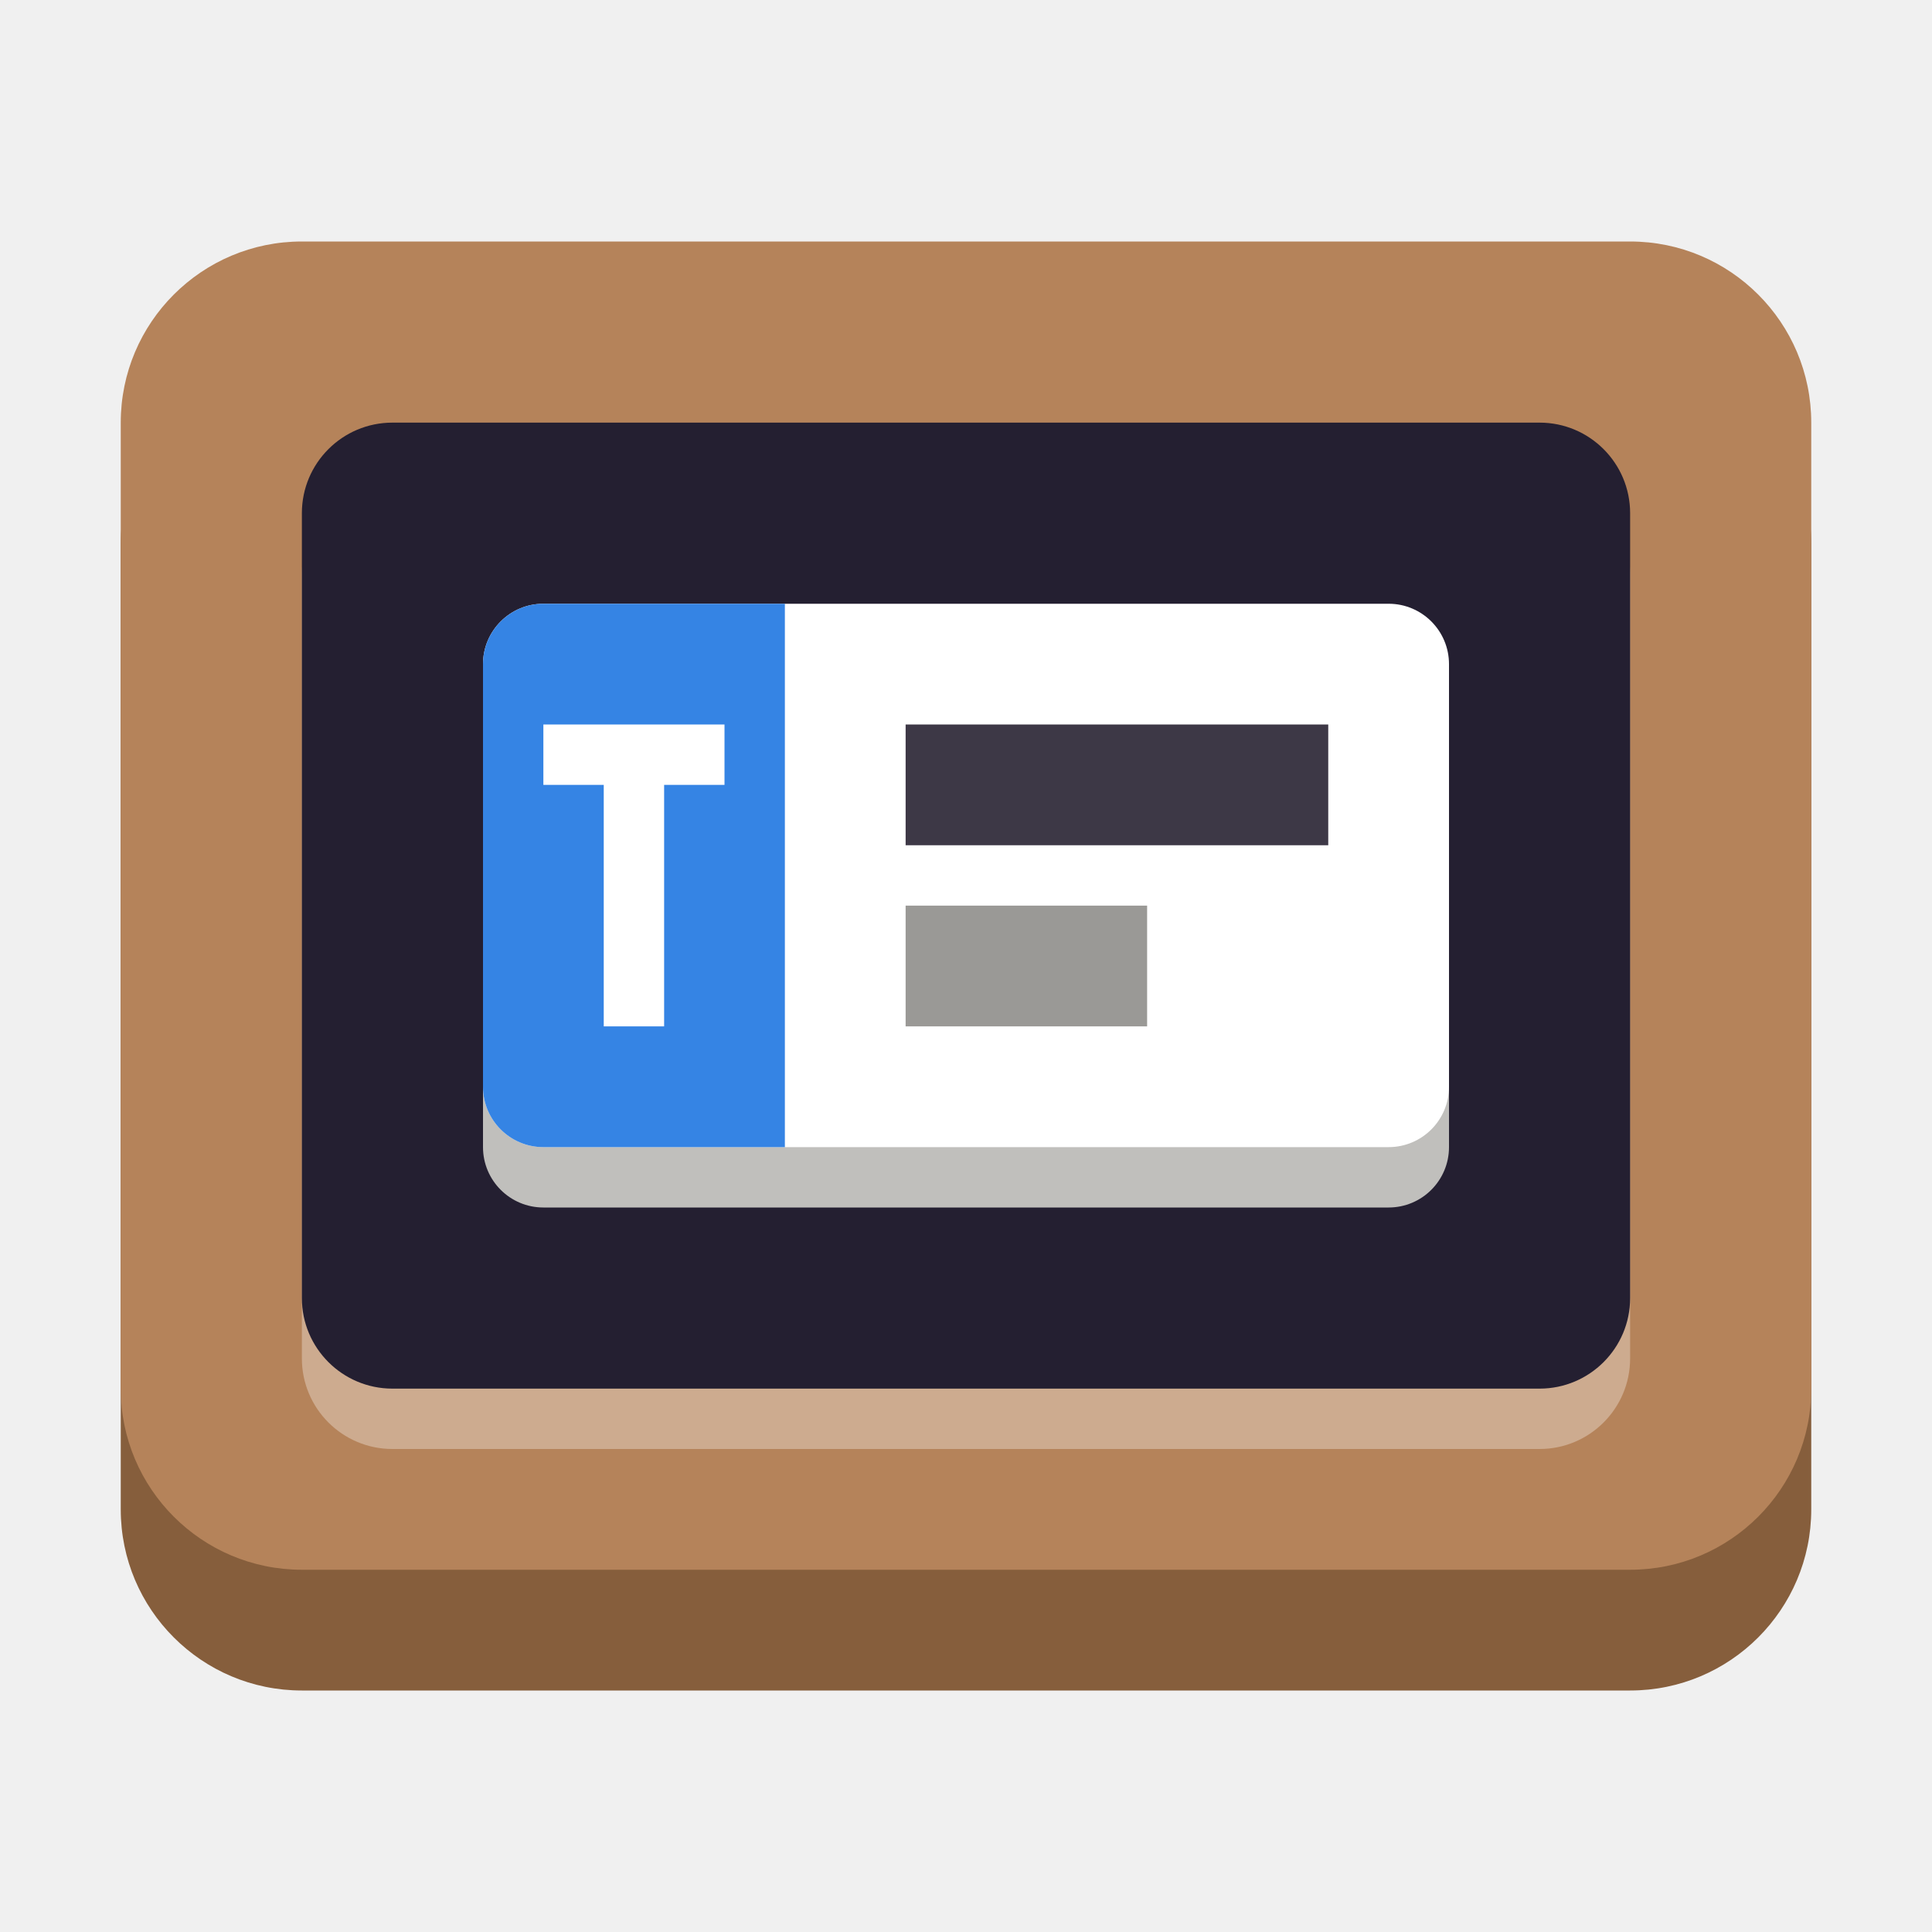
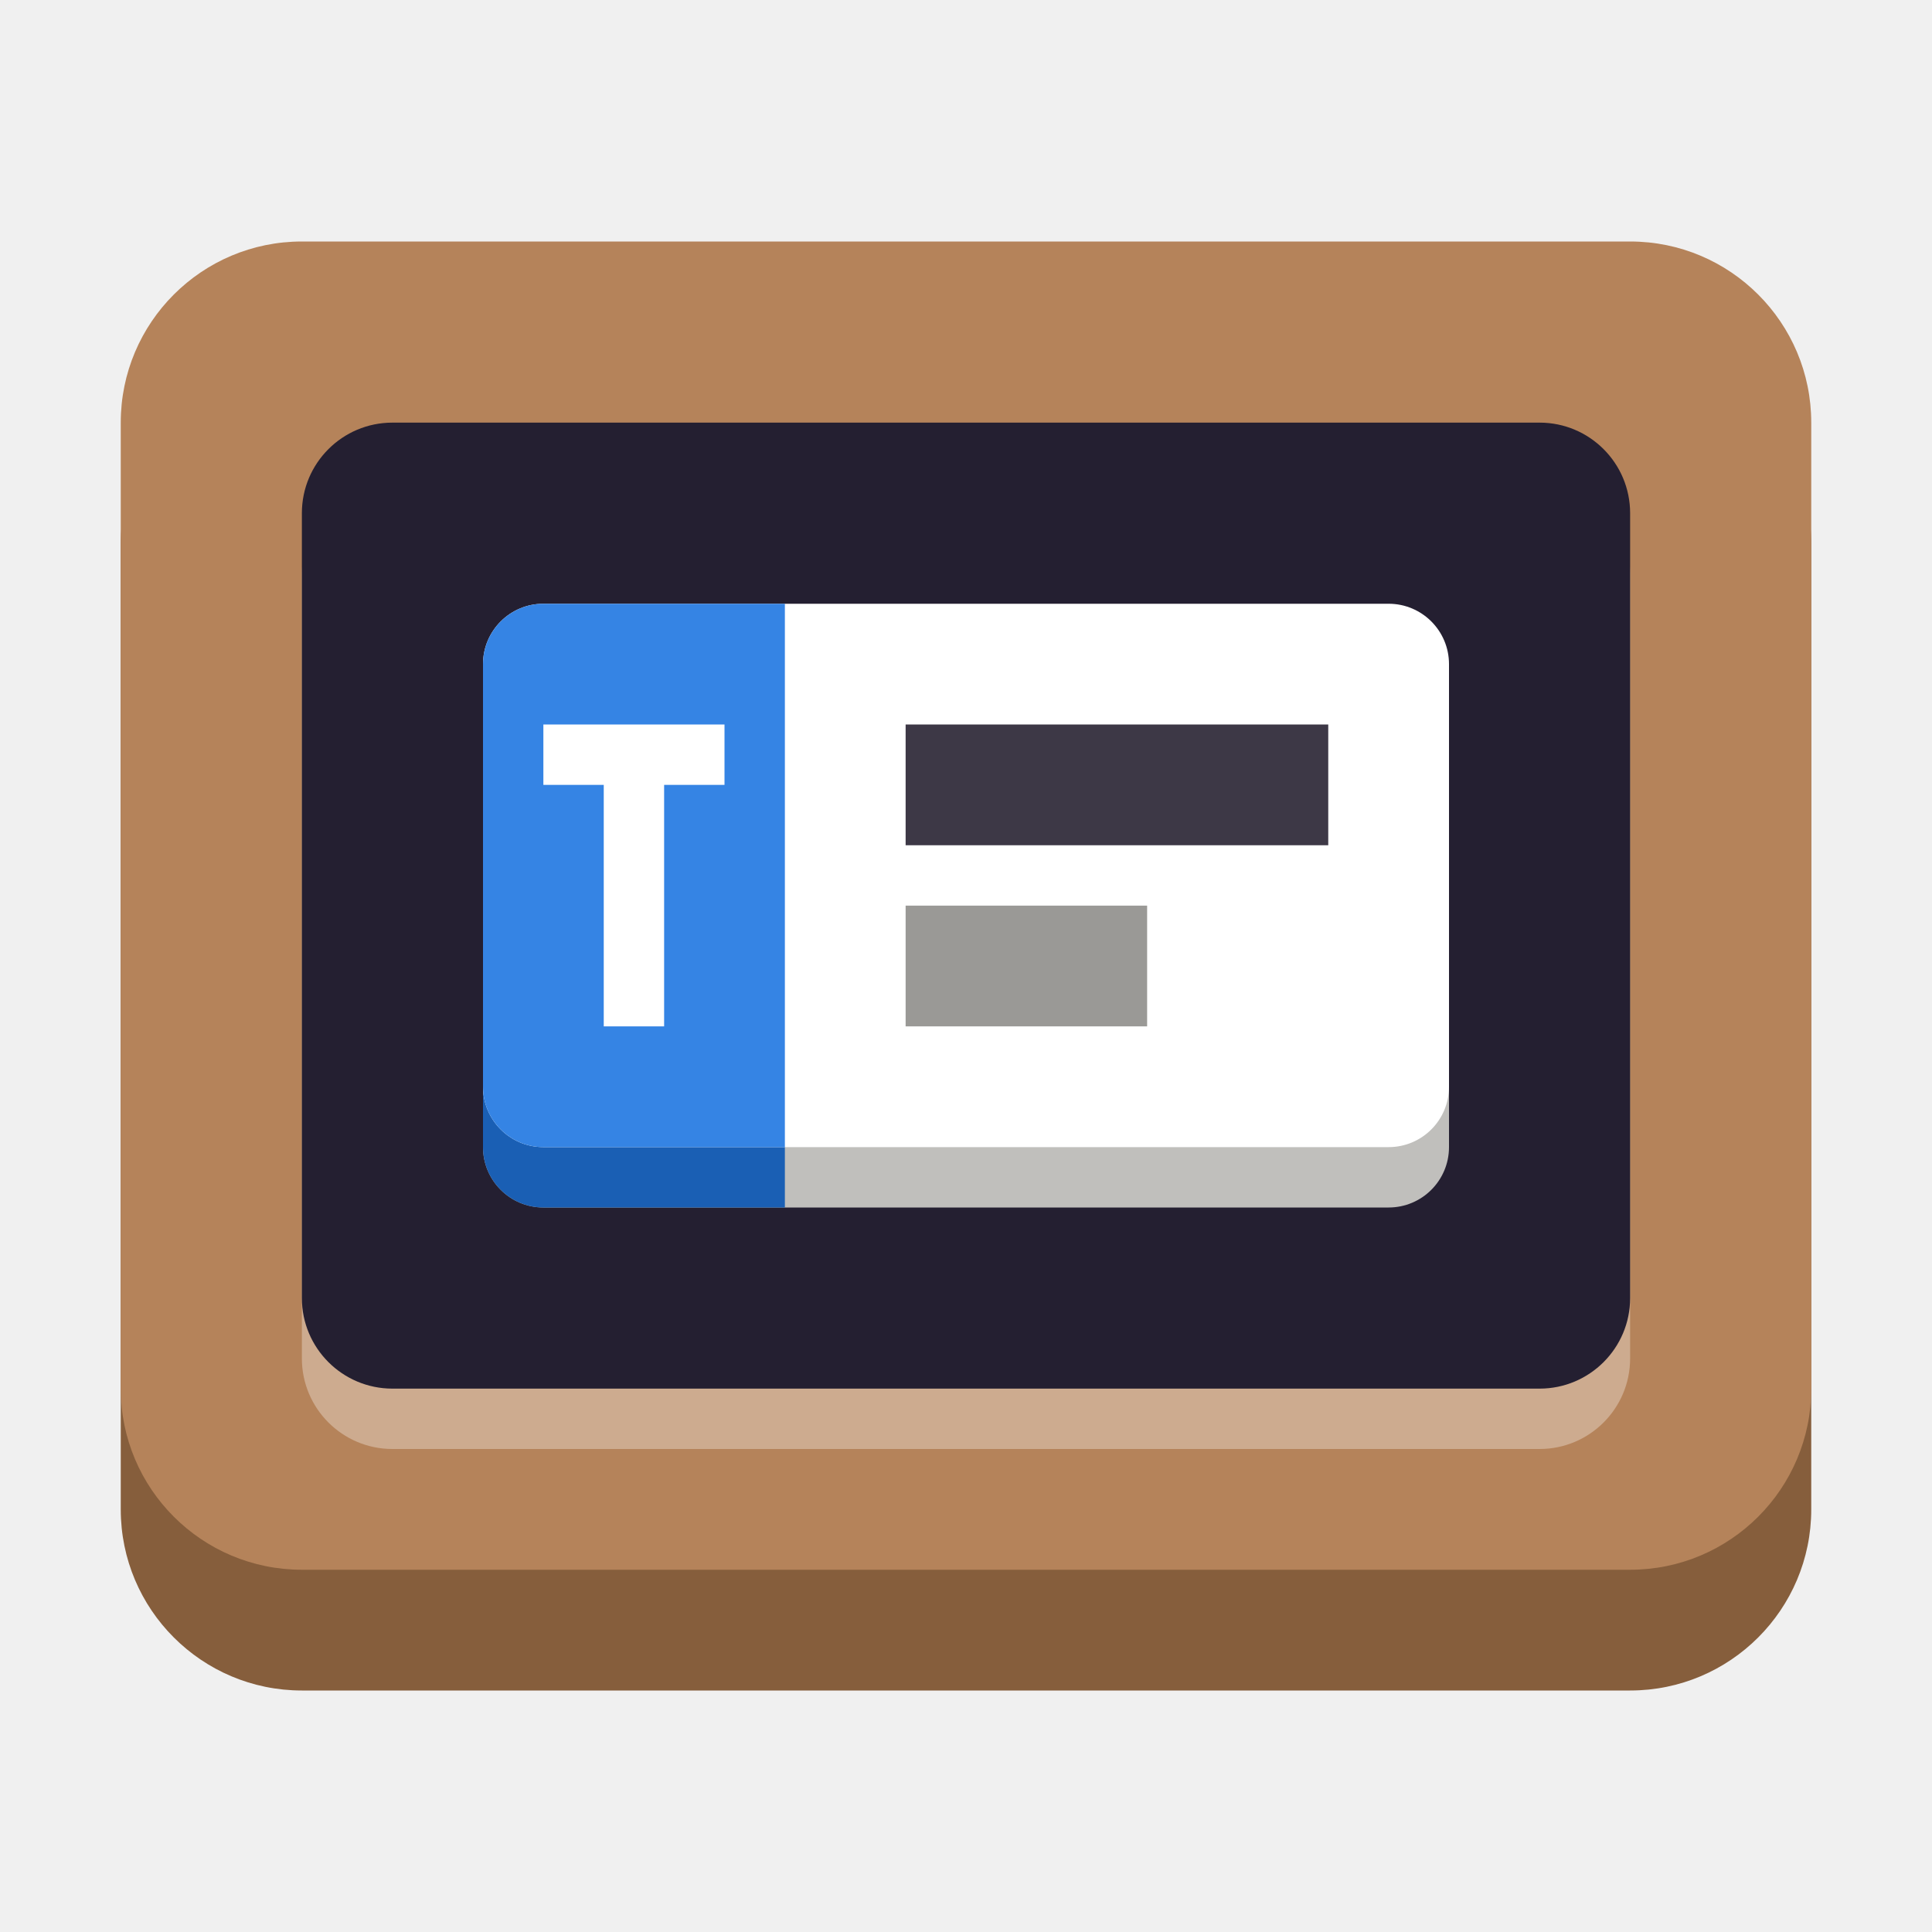
<svg xmlns="http://www.w3.org/2000/svg" width="32" height="32" viewBox="0 0 32 32">
  <rect x="2" y="6" width="28" height="22" rx="3" fill="#865e3c" />
  <rect x="2" y="4" width="28" height="22" rx="3" fill="#b5835a" />
  <rect x="5" y="8" width="22" height="16" rx="1.5" fill="#cdab8f" />
  <rect x="5" y="7" width="22" height="16" rx="1.5" fill="#241f31" />
  <rect x="8" y="11" width="16" height="9" rx="1" fill="#c0bfbc" />
+   <path d="M9 11h4v9H9c-.552 0-1-.448-1-1v-7c0-.552.448-1 1-1z" fill="#1a5fb4" />
  <rect x="8" y="10" width="16" height="9" rx="1" fill="#ffffff" />
  <path d="M9 10h4v9H9c-.552 0-1-.448-1-1v-7c0-.552.448-1 1-1z" fill="#3584e4" />
  <path d="M9 12h3v1h-1v4h-1v-4H9z" fill="#ffffff" />
  <rect x="15" y="12" width="7" height="2" fill="#3d3846" />
  <rect x="15" y="15" width="4" height="2" fill="#9a9996" />
</svg>
